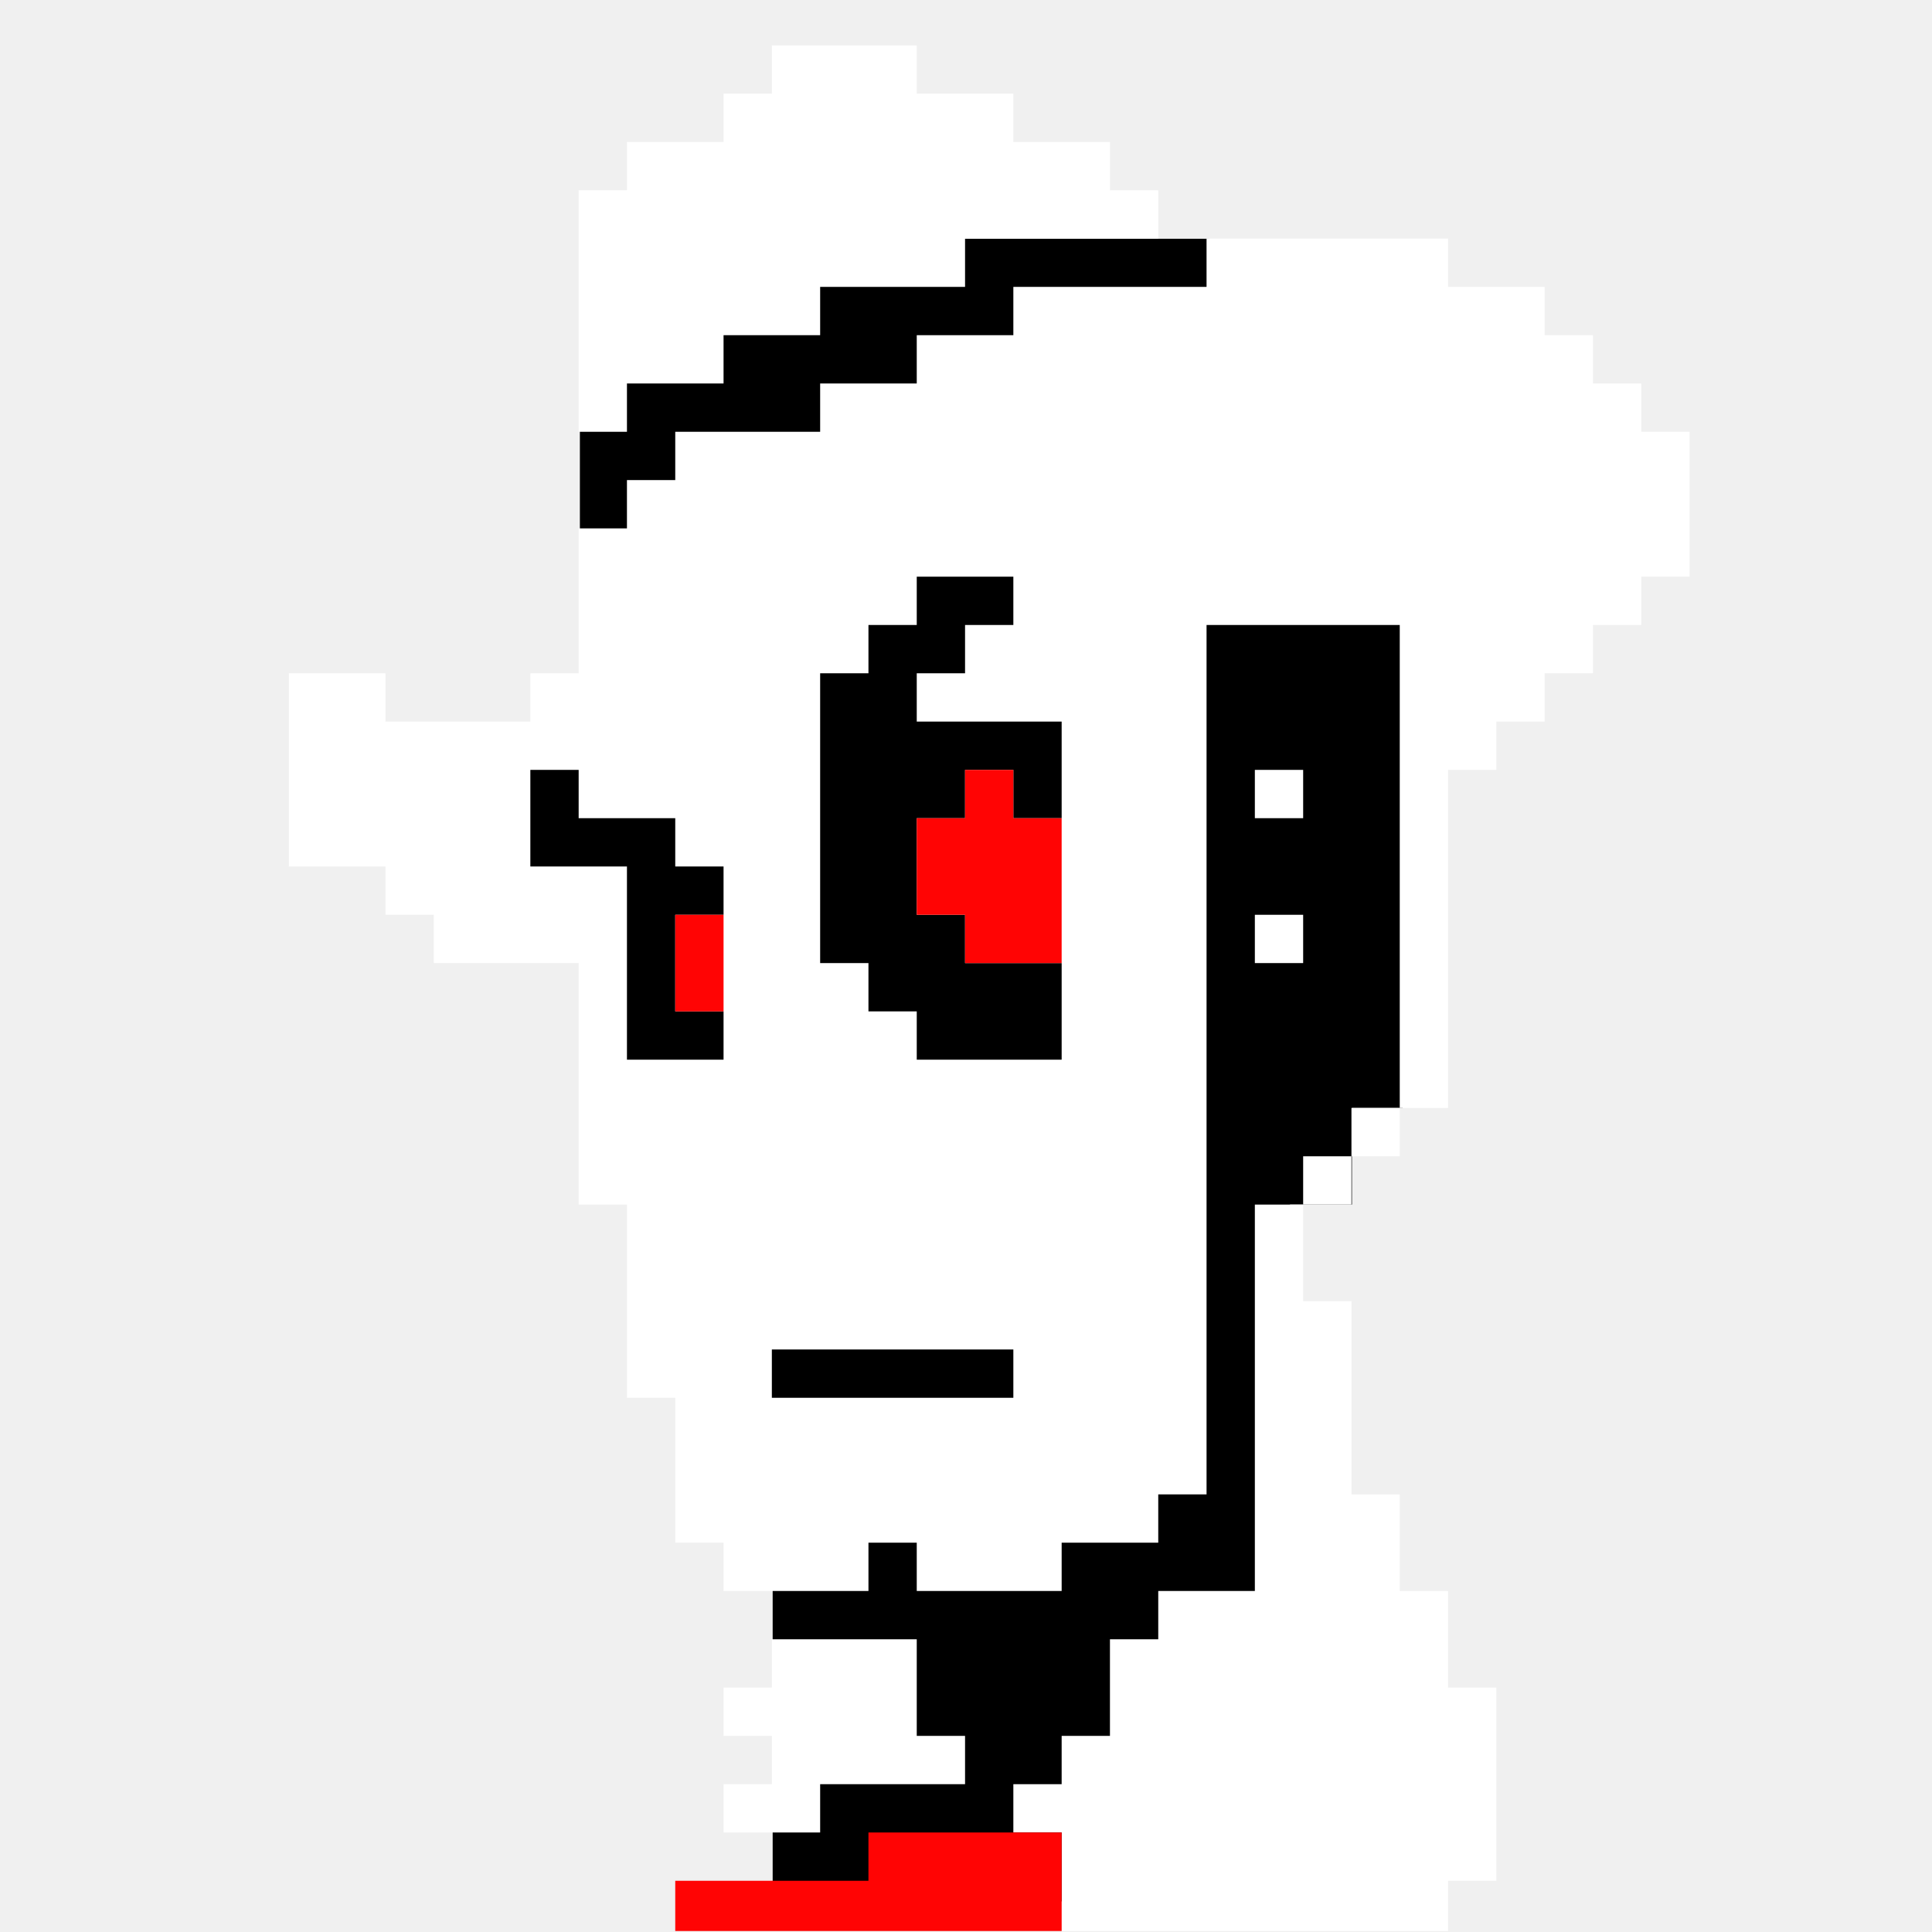
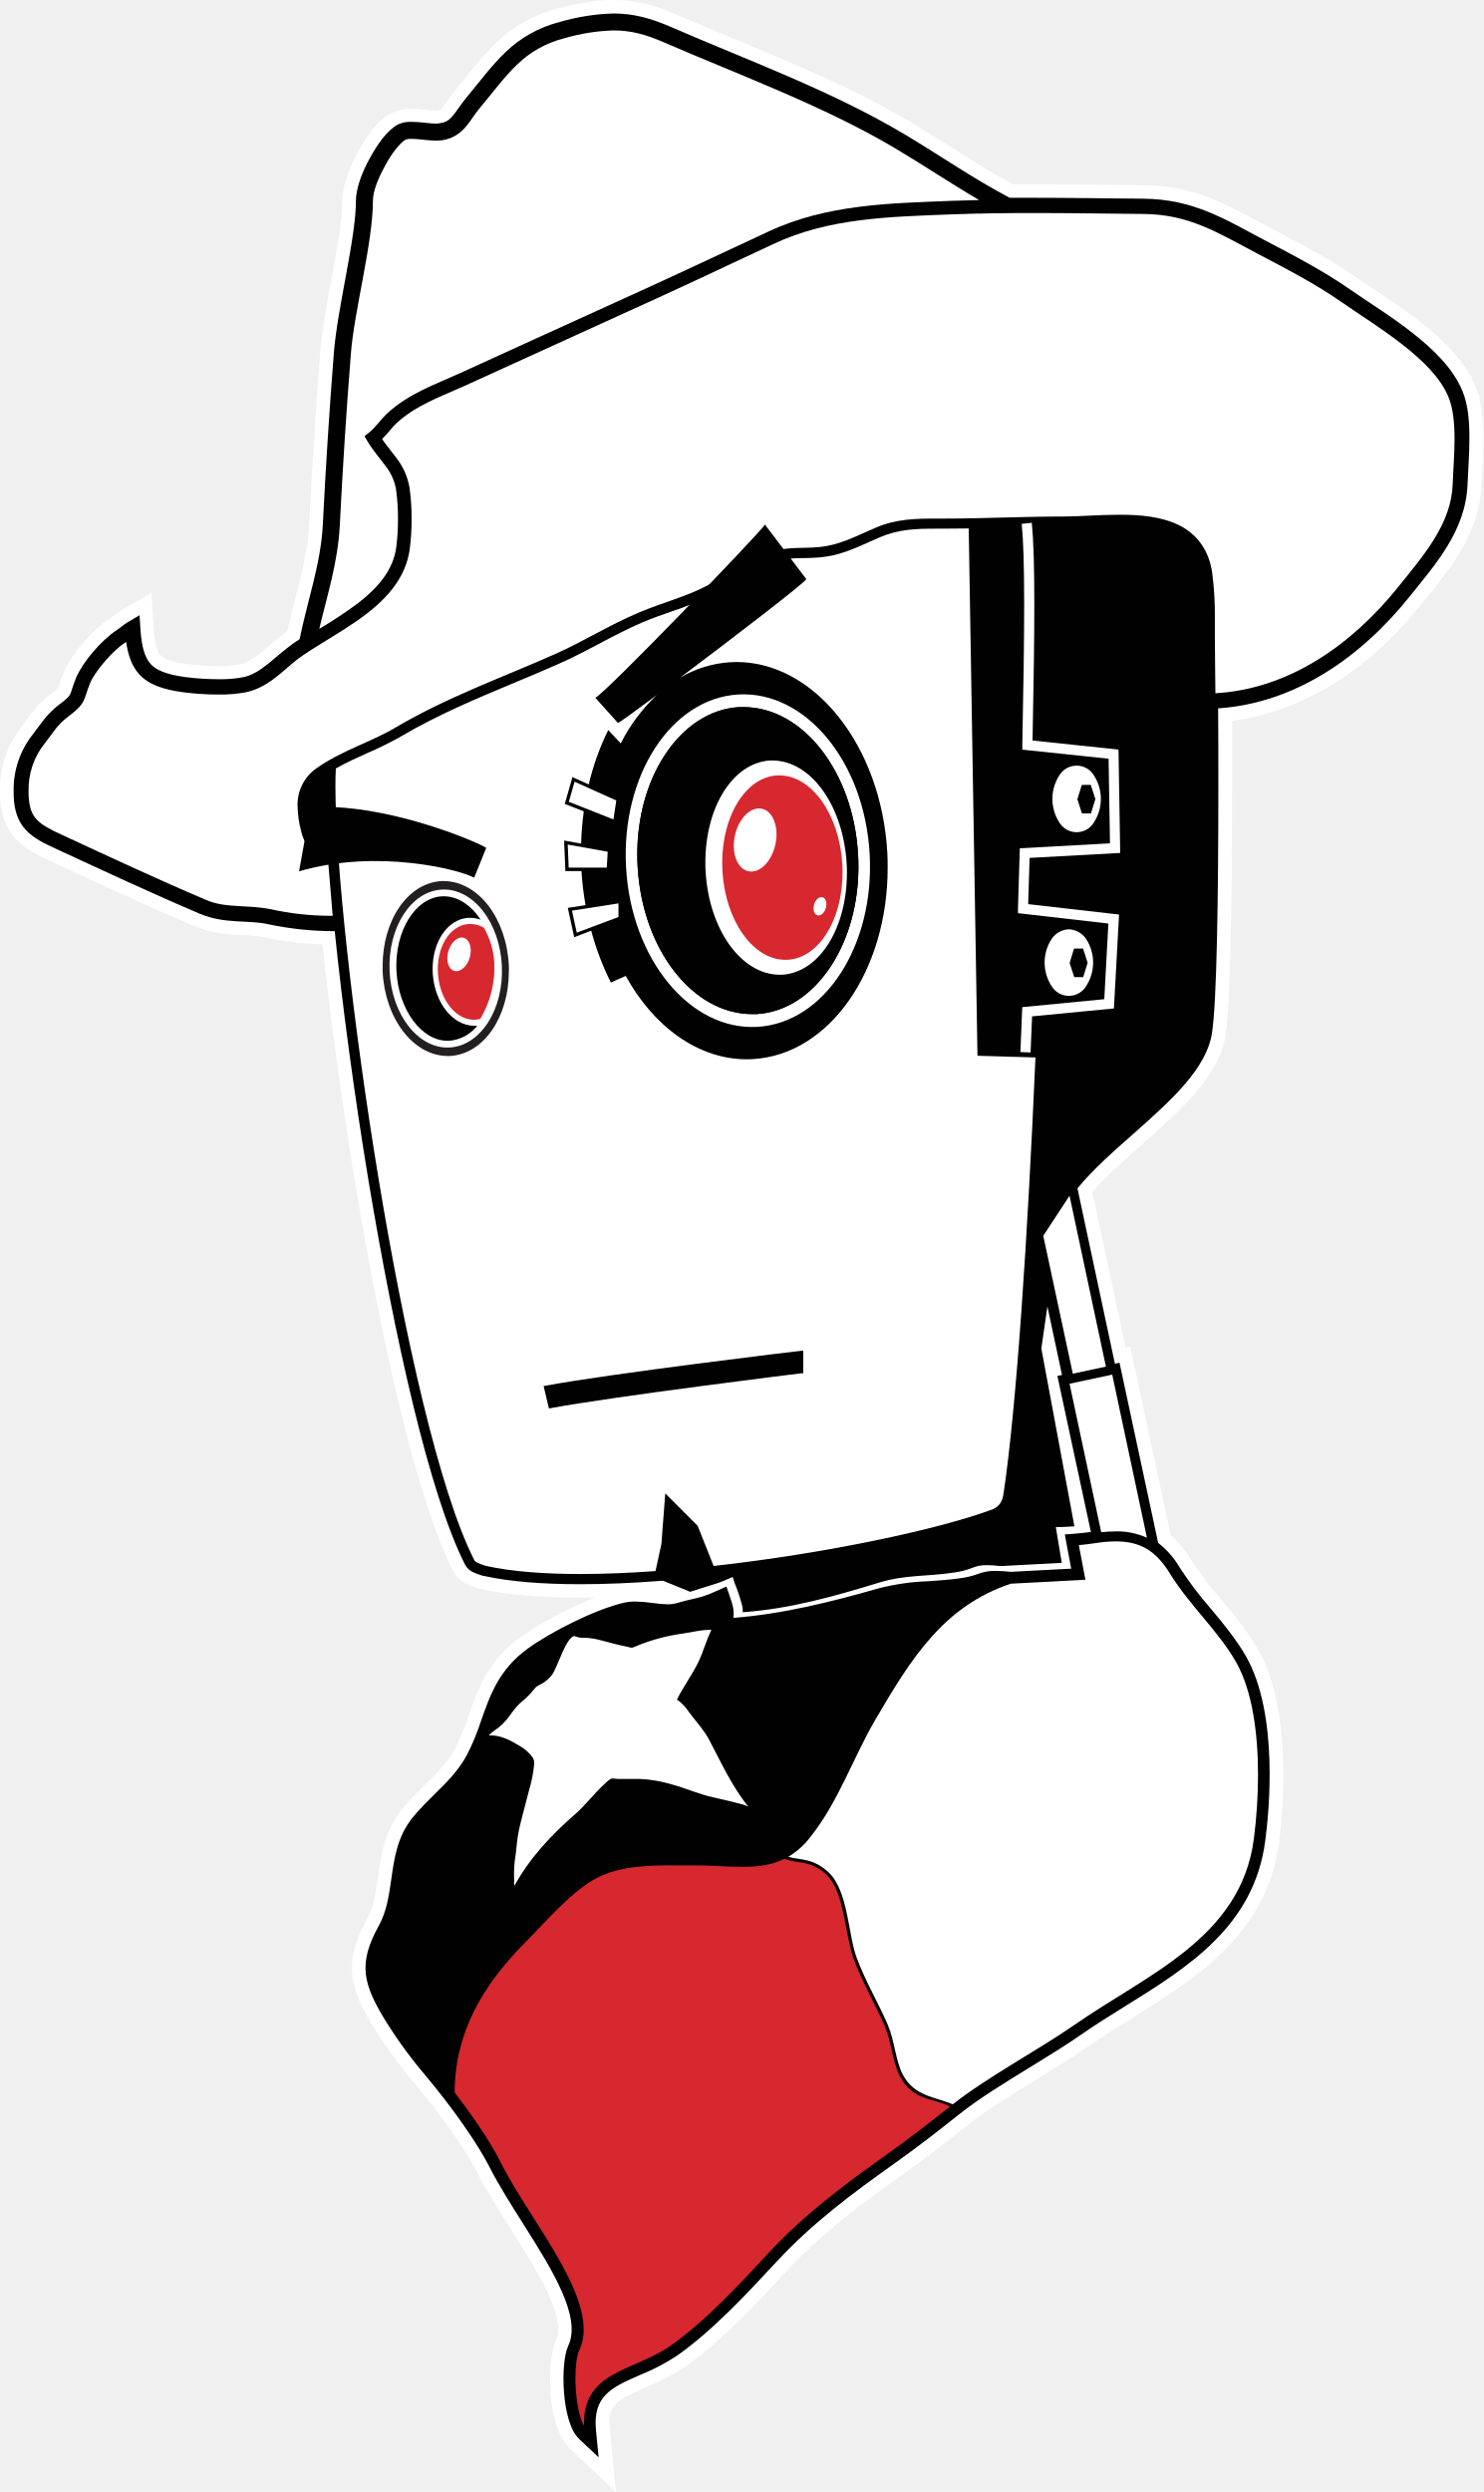
- <svg xmlns="http://www.w3.org/2000/svg" version="1.1" width="1000" height="1000" viewBox="0 0 1000 1000" xml:space="preserve">
-   <style>
-       .primary {
-         fill: #fff;
-         stroke: #fff;
-       }
- 
-       .secondary {
-         fill: #000;
-         stroke: none;
-       }
-   </style>
+ <svg xmlns="http://www.w3.org/2000/svg" viewBox="0 0 452 759.25">
  <defs>
- </defs>
-   <g transform="matrix(1 0 0 1 513.09 553.88)" id="ozCHHxeuCxwRkmqQPMHBD">
-     <path class="secondary" style=" stroke-width: 0; stroke-dasharray: none; stroke-linecap: butt; stroke-dashoffset: 0; stroke-linejoin: miter; stroke-miterlimit: 4;  fill-rule: nonzero; opacity: 1;" vector-effect="non-scaling-stroke" transform=" translate(-212.94, -430.3)" d="M 323.837 186.61 L 425.878 186.61 L 425.878 449.876 L 399.619 449.876 L 399.619 499.889 L 367.535 499.889 L 367.535 860.6 L 99.78 860.6 L 99.78 494.886 L 320.046 494.886 L 320.046 420.316 L 323.837 420.316 z M 0 0 L 325.956 0 L 325.956 171.026 L 0 171.026 z" stroke-linecap="round" />
-   </g>
-   <g transform="matrix(1 0 0 1 512.01 511.49)" id="7G84ZWVF3lLddajbwMEkx">
-     <path class="primary" style="stroke: none; stroke-width: 0; stroke-dasharray: none; stroke-linecap: butt; stroke-dashoffset: 0; stroke-linejoin: miter; stroke-miterlimit: 4; fill-rule: nonzero; opacity: 1;" vector-effect="non-scaling-stroke" transform=" translate(-362.5, -488)" d="M 325 0 L 325 25 L 375 25 L 375 50 L 425 50 L 425 75 L 450 75 L 450 100 L 350 100 L 350 125 L 275 125 L 275 150 L 225 150 L 225 175 L 175 175 L 175 200 L 150 200 L 150 75 L 175 75 L 175 50 L 225 50 L 225 25 L 250 25 L 250 0 z M 600 100 L 600 125 L 650 125 L 650 150 L 675 150 L 675 175 L 700 175 L 700 200 L 725 200 L 725 275 L 700 275 L 700 300 L 675 300 L 675 325 L 650 325 L 650 350 L 625 350 L 625 375 L 600 375 L 600 550 L 575 550 L 575 575 L 550 575 L 550 600 L 525 600 L 525 575 L 550 575 L 550 550 L 575 550 L 575 300 L 475 300 L 475 750 L 450 750 L 450 775 L 400 775 L 400 800 L 325 800 L 325 775 L 300 775 L 300 800 L 225 800 L 225 775 L 200 775 L 200 700 L 175 700 L 175 600 L 150 600 L 150 475 L 75 475 L 75 450 L 50 450 L 50 425 L 0 425 L 0 325 L 50 325 L 50 350 L 125 350 L 125 325 L 150 325 L 150 250 L 175 250 L 175 225 L 200 225 L 200 200 L 275 200 L 275 175 L 325 175 L 325 150 L 375 150 L 375 125 L 475 125 L 475 100 z M 525 450 L 525 475 L 500 475 L 500 450 z M 525 600 L 525 650 L 550 650 L 550 750 L 575 750 L 575 800 L 600 800 L 600 850 L 625 850 L 625 950 L 600 950 L 600 976 L 400 976 L 400 925 L 375 925 L 375 900 L 400 900 L 400 875 L 425 875 L 425 825 L 450 825 L 450 800 L 500 800 L 500 600 z M 325 825 L 325 875 L 350 875 L 350 900 L 275 900 L 275 925 L 225 925 L 225 900 L 250 900 L 250 875 L 225 875 L 225 850 L 250 850 L 250 825 z" stroke-linecap="round" />
-   </g>
-   <g transform="matrix(1 0 0 1 587.01 423.49)" id="poOtAEm_YIo6saCRKixbj">
-     <path class="primary" style="stroke: none; stroke-width: 0; stroke-dasharray: none; stroke-linecap: butt; stroke-dashoffset: 0; stroke-linejoin: miter; stroke-miterlimit: 4; fill:  fill-rule: nonzero; opacity: 1;" vector-effect="non-scaling-stroke" transform=" translate(-586.5, -424)" d="M 649 399 L 649 424 L 674 424 L 674 399 L 649 399 M 499 424 L 499 449 L 524 449 L 524 424 L 499 424 z" stroke-linecap="round" />
-   </g>
-   <g transform="matrix(1 0 0 1 412.01 510.99)" id="9Uexglv7b4wcFHPXN9ZQd">
-     <path class="secondary" style="stroke: none; stroke-width: 0; stroke-dasharray: none; stroke-linecap: butt; stroke-dashoffset: 0; stroke-linejoin: miter; stroke-miterlimit: 4; fill-rule: nonzero; opacity: 1;" vector-effect="non-scaling-stroke" transform=" translate(-137.5, -212.5)" d="M 250 0 L 250 25 L 225 25 L 225 50 L 200 50 L 200 75 L 275 75 L 275 125 L 250 125 L 250 100 L 225 100 L 225 125 L 200 125 L 200 175 L 225 175 L 225 200 L 275 200 L 275 250 L 200 250 L 200 225 L 175 225 L 175 200 L 150 200 L 150 50 L 175 50 L 175 25 L 200 25 L 200 0 z M 25 100 L 25 125 L 75 125 L 75 150 L 100 150 L 100 175 L 75 175 L 75 225 L 100 225 L 100 250 L 50 250 L 50 150 L 0 150 L 0 100 z M 250 400 L 250 425 L 125 425 L 125 400 z" stroke-linecap="round" />
-   </g>
-   <g transform="matrix(1 0 0 1 449.51 698.99)" id="641qpQSPDOzEOCZ9p1QJU">
-     <path style="stroke: none; stroke-width: 0; stroke-dasharray: none; stroke-linecap: butt; stroke-dashoffset: 0; stroke-linejoin: miter; stroke-miterlimit: 4; fill: rgb(255,4,4); fill-rule: nonzero; opacity: 1;" vector-effect="non-scaling-stroke" transform=" translate(-100, -300.5)" d="M 175 0 L 175 25 L 200 25 L 200 100 L 150 100 L 150 75 L 125 75 L 125 25 L 150 25 L 150 0 z M 25 75 L 25 125 L 0 125 L 0 75 z M 200 550 L 200 601 L 0 601 L 0 575 L 100 575 L 100 550 z" stroke-linecap="round" />
+     <style>.cls-1{fill:#fff;}.cls-2{fill:#010101;}.cls-3{fill:#d7282f;}.cls-4{fill:#231f20;}</style>
+   </defs>
+   <g id="Layer_2" data-name="Layer 2">
+     <path class="cls-1" d="M187.65,759.25l-8-7.57-6-5.68c-7.08-6.7-7.15-26.76-4.17-33,3.24-6.81-6.07-21.54-13.55-33.37-3.68-5.83-7.49-11.85-10.46-17.66-3.07-6-8.81-14.18-13.16-19.8-2.12-2.75-4.13-5.2-5.75-7.17a142.32,142.32,0,0,1-12.37-16.81c-7.61-12.3-9.76-20-2.38-33.42,2.07-3.75,2.67-8,3.36-12.83,1-6.75,2-14.38,7.67-21.13,2.33-2.78,4.64-5,6.86-7.24,3.57-3.5,6.64-6.52,9-10.85a67.14,67.14,0,0,0,4.09-10c2.75-7.84,5.85-16.7,15.58-23.75a112.11,112.11,0,0,1,23-12.21c-1.55,0-3.07,0-4.56,0-12.24,0-22.46-.89-30.39-2.65l-.24-.05-.31-.1h0l-.09,0c-.25-.09-.5-.18-.77-.26-1.93-.63-5.16-1.69-7-5.2-13.24-26.22-24.35-85.31-29.8-118.2-4-24.47-7.55-50.08-9.94-72.57a101,101,0,0,1-17.51-2.14,39.11,39.11,0,0,0-6.69-.68c-4.35-.21-9.29-.45-14.69-2.68-13.38-5.69-26.78-11.9-39.73-17.9l-4.34-2c-3.67-1.71-7.45-3.48-10.42-6.61S.2,248.09,0,242.57c0-.49,0-1,0-1.52a31.11,31.11,0,0,1,6.7-19.84c.6-.76,1.13-1.48,1.65-2.18a32.87,32.87,0,0,1,7.3-7.75,15.26,15.26,0,0,0,2.07-1.73c.07-.19.14-.45.25-.76.27-.87.69-2.19,1.4-3.91,2.49-5.69,8.45-12.68,13.92-16.32l0,0,.05,0c.18-.12.53-.38.86-.64a25.55,25.55,0,0,1,2.51-1.77l3.63-2.15,5.77-3.41.44,6.69.27,4.18c.27,4.26,1,7,2,8.13s3.86,2.15,8.18,2.73a75.69,75.69,0,0,0,9.5.61,35.13,35.13,0,0,0,6.66-.51c2.74-.55,5.23-2.66,8.38-5.32,1.63-1.38,3.47-2.94,5.54-4.42l.48-.33c.76-3.49,1.63-6.9,2.48-10.21,2-7.68,3.81-14.93,4.17-22.42.89-17.67,2-35.36,3.38-52.58.52-6.43,2-14.23,3.37-21.78,1.65-8.92,3.36-18.14,3.34-24.18.06-4,1.62-8.92,4.63-14.67,2.36-4.32,5.63-9.52,10.32-12.1l.07,0,.09,0a12.76,12.76,0,0,1,5.83-1.22c1.8,0,3.59.2,5,.35.9.1,1.84.19,2.31.19h.16c1.29-.13,1.32-.16,2-.83.31-.34.83-1.07,1.44-1.93.77-1.1,1.74-2.46,3-4s2.2-2.68,3.26-4a103.64,103.64,0,0,1,8.64-9.82A41,41,0,0,1,169.47,2.73C176.61.85,182,0,187,0c6.17,0,12,1.34,18.84,4.34,5.86,2.54,12,5.09,18,7.57,18.09,7.5,36.79,15.27,53.66,25.3,4.17,2.48,8.23,5,12.14,7.51,6.47,4.08,12.59,8,19.08,11.42,2.05,0,4.09,0,6.15,0,7.4,0,14.9.09,22.15.17l11.52.12c14.56.11,24.39,5.39,34.81,11,1.16.62,2.34,1.26,3.54,1.89l2.93,1.55c8,4.22,16.31,8.58,24.3,14.18,1.67,1.17,3.56,2.44,5.56,3.77,4.14,2.77,8.84,5.9,13.29,9.38,5,3.92,10.9,9.11,14.72,15.77l.28-.11,1.56,3.82s0,.07,0,.11l1.54,3.68-.32.12a50.41,50.41,0,0,1,1.25,12.1c0,3.32-.19,6.67-.35,9.62-.09,1.59-.17,3.12-.23,4.54-.58,14.32-9.06,24.81-16.54,34.06l-2.05,2.55c-16.2,20.15-36.45,32.5-57.38,35.12,0,6.3,0,12.73,0,19.13,0,43-.71,69-2.08,77.12-2.16,12.15-13.36,22.14-24.19,31.81l-.35.3c-5.77,5.09-11.72,10.33-16,15.26L343,410.57l1.4-.29.86,4,11.48,53.46a32,32,0,0,1,6.38,7.69,109.79,109.79,0,0,0,9.07,12c3.94,4.71,8,9.55,11.12,15.05,10.74,18.77,7.63,49.88,6.41,59-3.7,27.86-25.49,41.4-44.7,53.34-4.44,2.75-9,5.6-13.15,8.49-4.64,3.24-9.92,6.47-15.52,9.91l-.14.08c-7.64,4.7-15.52,9.53-21.3,14.13-6.14,4.89-12.79,10.1-19.84,15.09-12.43,8.79-24.48,17.67-35.4,29.43l-.2.22c-9.07,9.78-19.37,20.87-30.58,28.82a65.68,65.68,0,0,1-12.07,6.36c-9.15,4-11.76,5.47-11,12.73l.8,8.23,1.08,11Z" />
+     <path class="cls-2" d="M445.67,119.19l-.47.2h0l.47-.2c-2.89-7-8.85-12.71-15.28-17.78s-13.49-9.38-18.68-13c-8.71-6.1-17.65-10.63-26.78-15.46-11.66-6.16-21.36-12.29-36.46-12.41-11.16-.09-22.4-.28-33.64-.28q-3.58,0-7.16,0c-11.08-5.82-21.2-12.9-32.31-19.51C253.11,27.53,227.47,18.23,204.2,8.11c-6-2.59-11.24-4-17.19-4a64.54,64.54,0,0,0-16.5,2.6A36.6,36.6,0,0,0,153.93,16c-4.24,4.06-7.61,8.73-11.58,13.46-2.21,2.66-3.48,4.88-4.65,6.14s-2,1.79-4.61,2.06h-.4c-1.53,0-4.6-.53-7.34-.54a8.68,8.68,0,0,0-4.06.79c-3.47,1.91-6.23,6-8.66,10.4s-4.11,9.08-4.17,12.75c0,11.64-5.59,32.43-6.71,46.29q-2.06,26.22-3.38,52.47c-.58,11.81-4.62,22.93-7.07,34.91-.61.4-1.2.79-1.78,1.19-6,4.28-10,9.32-15.42,10.41a37.39,37.39,0,0,1-7.55.61,80.21,80.21,0,0,1-10-.64c-5.81-.78-8.93-2.09-10.65-4s-2.75-5.08-3.11-10.67l-.27-4.18-3.61,2.13c-1.38.84-2.45,1.83-3.3,2.36-4.77,3.19-10.25,9.57-12.39,14.47-1.13,2.75-1.43,4.3-1.79,5s-.8,1.31-3.26,3.16c-4.08,3.08-5.52,5.8-8.19,9.19a27,27,0,0,0-5.82,17.29c0,.46,0,.92,0,1.39.14,4.49,1.35,7.94,3.74,10.46s5.44,4,9.16,5.71c14.6,6.75,29.17,13.56,43.92,19.83,7.66,3.17,14.56,1.77,20.65,3.13A98.72,98.72,0,0,0,102,283.71c2.31,22.55,5.89,49.31,10.28,75.94,8,48,18.51,95.41,29.4,117,1.22,2.37,3.62,2.79,5.49,3.47l.07,0,.08,0c8.09,1.79,18.22,2.55,29.49,2.55,7.67,0,15.87-.35,24.31-1l.9-.07,8.3,3.38.58-.2c7.53-2.35,8.45-2.57,10.49-3.53l1.89-.77.59,1.88a46.45,46.45,0,0,1,2.07,6.09,7.13,7.13,0,0,1,.38,2.75c14.36-1,27.86-4.83,41.49-9,8.11-2.49,14.82-1.83,22.93-3.09a23.55,23.55,0,0,0,5.44-1.39,11,11,0,0,1,4.54-.86c1.11,0,2.46.1,4.29.29l18.54-1-1.82-10.91,1.93,0s1.42-.06,3.12-.16l.62-.05-10.08-54.18,1.85-12.81,4.45,20.88-1.41.3,10.21,47.52c-2.11.3-4.5.49-4.52.5l-3.42.27.62,3.37,1.32,7.05L308,478.9a46.3,46.3,0,0,0-4.66-.29,14,14,0,0,0-5.38.95,25.57,25.57,0,0,1-5.57,1.32c-3.29.46-6.36.66-9.33.87a70.51,70.51,0,0,0-15.6,2.25c-13.25,3.8-28.67,7.76-44,8.92.26-1.81.07-3.3-1-6.33l-1.1-3.22-3.1,1.39A31.94,31.94,0,0,1,211,487.2c-1.32.3-2.82.65-4.94,1.27a9.37,9.37,0,0,1-2.6.32,36.12,36.12,0,0,1-4.54-.4,43.55,43.55,0,0,0-5.27-.44,16.08,16.08,0,0,0-3.67.39c-8.83,2.09-22.24,8.91-29.23,14-8.68,6.3-11.43,14.16-14.09,21.75a71.3,71.3,0,0,1-4.37,10.59c-2.63,4.86-6.07,8.24-9.71,11.82-2.16,2.13-4.4,4.33-6.59,6.95-4.88,5.84-5.83,12.56-6.75,19.05-.72,5.06-1.39,9.84-3.83,14.25-6.34,11.49-4.91,17.65,2.27,29.26a140.08,140.08,0,0,0,12,16.37c1.85,2.24,3.76,4.57,5.83,7.26,4.46,5.77,10.37,14.16,13.57,20.44,2.88,5.64,6.63,11.58,10.27,17.33,8.85,14,18,28.49,13.79,37.35-2.4,5-2.1,23.18,3.28,28.27l6,5.67-.81-8.22c-1-10.57,4.74-13.09,13.49-16.92a61.93,61.93,0,0,0,11.34-5.94c10.86-7.7,21-18.63,29.94-28.26l.21-.22c11.18-12.06,23.42-21.07,36-30,6.95-4.92,13.56-10.09,19.65-14.94s14-9.67,21.72-14.42c5.59-3.43,10.88-6.67,15.45-9.86,4.23-2.95,8.85-5.82,13.32-8.6,19.35-12,39.36-24.46,42.81-50.39,1.17-8.76,4.19-38.72-5.9-56.37-3-5.2-6.89-9.9-10.68-14.44a108.66,108.66,0,0,1-9.45-12.49,26.42,26.42,0,0,0-6.59-7.55l-11.78-54.89-1.4.3-11.41-53.41c4.62-5.72,11.34-11.62,18.06-17.53,10.47-9.35,21-18.76,22.87-29.43,1.56-9.26,2-42.37,2-76.43,0-7.68,0-15.39-.07-22.87,23.61-1.59,43.65-15.73,58.3-34,7.81-9.77,17.12-20,17.7-34.18.15-4.12.57-9.06.57-14S447.46,123.57,445.67,119.19Z" />
+     <path class="cls-1" d="M325.71,283.13a6.65,6.65,0,0,0-5.41,3.19,13.17,13.17,0,0,0,0,13.89,6.17,6.17,0,0,0,10.82,0,13.17,13.17,0,0,0,0-13.89A6.65,6.65,0,0,0,325.71,283.13Zm7.77-46.67a6.18,6.18,0,0,0-10.82,0,13.23,13.23,0,0,0,0,13.89,6.17,6.17,0,0,0,10.82,0,13.17,13.17,0,0,0,0-13.89Z" />
+     <path class="cls-1" d="M310.94,320.55q.27-6.17.51-12.35h0l.05-1.35,25-2.42,1.25-23.05-27.55-3.16,0-1.42q.28-8.57.52-16.93h0l.05-1.42,27.47-1.5-.43-25.79-26.29-2.76,0-1.43c.37-18.25.57-32.14.57-42.74h0c0-11.81-.25-19.55-.75-24.63h0l3.07-.31c.53,5.29.77,13.08.77,24.94h0c0,10.36-.19,23.82-.54,41.39h0l26.19,2.75.52,31.5-27.61,1.51q-.19,7-.43,14.09h0L341,278.64l-1.56,28.61-24.94,2.41c-.15,3.68-.31,7.36-.46,11h0l-3.09-.13Z" />
+     <path class="cls-1" d="M295.19,161c-2.59,0-5.18.07-7.77.07h-2c-6.54,0-11.6.19-17.26,2.6-1.18.51-2.31,1-3.4,1.5-4.72,2.12-9.19,4.11-14.76,4.63-1.63.16-3.27.2-4.87.23a32.7,32.7,0,0,0-9.45,1.14c-4.38,1.4-8.35,3.87-12.2,6.26-2,1.26-4.15,2.56-6.28,3.69a91.9,91.9,0,0,1-12.87,5.28c-2.72.95-5.54,1.95-8.3,3.1-4.68,2-9.22,4.38-13.61,6.71-3.92,2.07-8,4.22-12.08,6-4.54,2-9.18,4-13.67,5.83-11.48,4.8-23.35,9.76-34.46,16.31a100,100,0,0,1-10.27,5.08c-3.21,1.45-6.5,2.94-9.6,4.7-.09,1.64-.13,3.5-.13,5.58,0,23.05,5.23,71.52,13.14,119.38s18.56,95.31,29.13,116.15c.19.63,1.53,1.22,3.59,1.85,7.73,1.72,17.66,2.47,28.76,2.47,7.23,0,15-.32,22.92-.89l1.8-8.29L202.72,455l9.87,9.88,4.87,12.23c33.68-3.74,68.2-11,85-17.25,2.18-1,2.89-2.35,3.29-4.44,4-26.49,7.43-78.94,9.78-133.24l-17.67-.52Z" />
+     <path class="cls-1" d="M441.39,121c-4.58-11.42-21.61-21.36-32.34-28.79-8.36-5.86-17.11-10.3-26.29-15.15-11.94-6.32-20.57-11.76-34.33-11.87-11.25-.1-22.53-.29-33.78-.29-3.06,0-6.13,0-9.18.06h0c-2.33,0-4.68.06-7,.12l-1,0c-2.45.06-4.91.13-7.36.23-18.84.73-37.52,1.06-54.37,9-16,7.53-31.93,15-48,22.23-15.26,6.9-30.6,14-45.89,20.9-7.92,3.58-15,6-20.91,11.38-1.28,1.13-2.69,3.14-4.51,4.95,1.36,2,2.89,3.76,4.35,5.75a20,20,0,0,1,4,9,64.67,64.67,0,0,1,.64,9.62,67.55,67.55,0,0,1-.59,9.36c-1.23,8.46-6.77,14.61-13.17,19.55-.73.57-1.49,1.12-2.25,1.66l-.67.48L107,190.33l-.63.42c-.73.48-1.46,1-2.2,1.43l0,0c-4.23,2.7-8.45,5.14-12,7.58-5.24,3.55-9.53,9.4-17.08,11.13a42.93,42.93,0,0,1-8.54.72,84.28,84.28,0,0,1-10.66-.69c-6.15-.84-10.51-2.28-13.45-5.47-2.28-2.51-3.39-5.75-4-9.86-.12.08-.25.18-.39.26-3.67,2.31-9.24,8.86-10.63,12.36-1,2.41-1.15,3.6-1.9,5.2s-2.08,2.92-4.65,4.84c-3.38,2.55-4.36,4.54-7.33,8.35a22.34,22.34,0,0,0-4.83,14.43c0,.4,0,.8,0,1.21.18,3.89,1,5.85,2.5,7.47s4,3,7.73,4.67c14.61,6.77,29.13,13.55,43.78,19.78,6,2.63,12.44,1.39,19.79,2.86a84,84,0,0,0,17.87,2h1l-1.34-16c-1.44-.51-2-1.2-3.6-2.38a12.85,12.85,0,0,1-4.7-7.51,31.29,31.29,0,0,1-1.06-7.45,13.49,13.49,0,0,1,5.86-11.68c7.6-5.35,16.72-8,24-12.35,15.66-9.23,32.24-15.12,48.45-22.3,8.55-3.77,16.7-8.93,25.74-12.75,7.25-3.05,14.45-4.82,20.93-8.27,6-3.18,11.81-7.87,19-10.17,5.42-1.68,10.27-1,14.95-1.49,6.26-.58,10.93-3.2,17.24-5.9S279.12,158,285.4,158h2c12.22,0,24.3-.63,36.62-.63,4.92,0,11-.54,17.16-.54,6.29,0,12.63.55,17.91,3.09s9.36,7.37,10.33,14.9a98.29,98.29,0,0,1,.78,13.78c0,1.9,0,3.81,0,5.82,0,5.38.13,10.6.16,16.79,22.16-1.24,41.36-14.54,55.63-32.28,8-9.92,16.28-19.43,16.68-31.45.15-4.29.57-9.15.56-13.84S442.8,124.36,441.39,121Z" />
+     <path class="cls-1" d="M120.73,166.87a65.88,65.88,0,0,0,.54-8.77,61.69,61.69,0,0,0-.59-9,15.91,15.91,0,0,0-3.24-7.18c-1.6-2.21-3.66-4.47-5.46-7.47l-.92-1.55,1.41-1.12c1.82-1.41,3.55-4,5.69-6,6.67-6,14.34-8.59,22-12.08,15.28-6.93,30.61-14,45.89-20.9,16.08-7.27,32-14.68,48-22.2,17.91-8.42,37.21-8.65,56-9.41,2.76-.11,5.54-.18,8.31-.25-8.72-5.08-16.92-10.62-25.55-15.74C251.07,32.29,225.61,23,202.15,12.83c-5.62-2.43-10-3.55-15.14-3.56a59.48,59.48,0,0,0-15.19,2.43,31.39,31.39,0,0,0-14.33,8.06c-3.79,3.62-7.1,8.14-11.2,13.05-1.9,2.25-3,4.34-4.78,6.3a11.32,11.32,0,0,1-8,3.73l-.79,0c-2.34,0-5.26-.55-7.34-.54a4.64,4.64,0,0,0-1.68.2c-1.49.67-4.44,4.25-6.48,8.22-2,3.7-3.53,7.37-3.58,10.39,0,12.9-5.72,33.58-6.72,46.67q-2.07,26.14-3.38,52.33c-.58,11.26-3.88,21.41-6.25,31.49a136.94,136.94,0,0,0,11.86-7.87C115.17,179.07,119.74,173.77,120.73,166.87Z" />
+     <path class="cls-2" d="M244.26,411.54c-.49,0-58.54,7-78.07,10.66l-.53.1,1.61,6.82.48-.08c19.41-3.61,75.77-10.57,76.56-10.65l.46,0v-6.81Z" />
+     <polygon class="cls-2" points="330.08 297.7 327.35 297.71 325.94 293.37 327.29 289.01 330.03 288.99 331.43 293.33 330.08 297.7" />
+     <polygon class="cls-2" points="332.44 247.83 329.7 247.85 328.3 243.51 329.65 239.15 332.39 239.13 333.79 243.47 332.44 247.83" />
+     <path class="cls-1" d="M338.92,418.81l-13,2.78,9.65,45.25a41.46,41.46,0,0,1,4.41-.27,22,22,0,0,1,9.52,1.95ZM337,416.37l-11.09-52.06-8,12.21,9,42Z" />
+     <path class="cls-1" d="M252.58,570.55c5.86,5.61,5.86,18.82,8.41,25.74h0c2.56,7.11,6.6,13.74,9.59,20.75h0c2,4.7,2.38,11,4.5,15h0c3.45,6.65,9.83,6.79,15.25,9.09h0c10.48-8.27,26.27-16.67,37.11-24.22h0c22-15.33,50.63-26.41,54.62-56.52h0a152.91,152.91,0,0,0,1.29-19.63h0c0-12.43-1.68-25.61-6.75-34.47h0c-5.38-9.42-14.21-17.27-20.07-26.84h0c-4.42-7.16-9.18-9.8-16.51-9.83h0a41.71,41.71,0,0,0-6.53.58h0c-1.75.27-3.77.47-4.74.56h0l2,10.54L308,482.51c-20.43,6.87-30.24,22.6-41.18,41.3h0c-7,11.94-11.28,25.17-20.08,36.14h0a23.43,23.43,0,0,1-6.54,5.78h0c3.74,1.06,7.57.28,12.39,4.82Z" />
+     <path class="cls-2" d="M193.64,491.56a12.47,12.47,0,0,0-2.83.29h0c-8.11,1.91-21.18,8.47-27.94,13.39h0c-11.58,8.37-11.33,19.84-17.41,31.13h0c-4.54,8.38-11,12.5-16.7,19.37h0c-7.72,9.13-4.12,21.6-10.19,32.73h0c-2.45,4.42-3.61,7.77-3.61,11h0c0,4.18,1.92,8.36,5.78,14.6h0c5.75,9.29,10.53,14.21,16.77,22.17h0c.44-17.68,8.85-32.07,21.63-45h0c6-6,13.63-15,21.05-19.36h0c7.36-4.28,16.22-4.58,24.61-4.59h6.84c5.23,0,10,.44,14.42.44h0c7.67,0,14.07-1.29,19.87-8.5h0c8.65-10.77,12.94-23.95,20-36h0c10.54-18,20.21-33.63,39.59-41h0c-.87-.06-1.59-.08-2.2-.08h0c-4,0-3.58,1.23-10.45,2.22h0c-9.07,1.29-16.17.65-24.44,3h0c-15.53,4.46-32.28,8.58-48.87,9.29h0l-.67,0,.14-.65a24.29,24.29,0,0,0,.89-4.59h0a10.64,10.64,0,0,0-.69-3.27h0c-5.25,2.31-6.54,2-12.15,3.65h0a13.27,13.27,0,0,1-3.62.46h0c-3.27,0-6.69-.83-9.78-.83h0Z" />
+     <path class="cls-1" d="M177.84,499c3.09-.06,6,1,9,1.74,1.64.41,3.32.81,5,1.15a1.56,1.56,0,0,0,1.41-.1,57.59,57.59,0,0,1,14.6-4.06c2.89-.37,6-1.29,8.95-1.13-1.59,3.09-2.44,6.53-3.94,9.68-1.92,4-4.68,7.65-6.63,11.62.37,0,.48.25.8.47A14.74,14.74,0,0,1,210,521.7c2,2.73,4.38,5.19,6,8.19,3.73,7.06,7,14.34,12.05,20.58a8.89,8.89,0,0,0-2.49-.88c-2.74-.76-5.5-1.36-8.28-2-4.34-.93-8.36-2.81-12.63-3.94A39.76,39.76,0,0,0,195.1,542h-6.84c-.61,0-1.68-.29-2.23,0a12.14,12.14,0,0,0-2,1.71c-3.07,2.82-5.57,6.22-8.74,9-7.25,6.29-13.89,13.4-18.53,21.83a4.61,4.61,0,0,1-.08-1.59,41.08,41.08,0,0,1,.14-5.66c.28-1.9.51-3.68.68-5.59a42.59,42.59,0,0,1,1-5.71c.86-3.64,1.91-7.25,2.8-10.89a36.73,36.73,0,0,0,1.43-7.26,3.46,3.46,0,0,0-.35-2.31,12.48,12.48,0,0,0-4-3.58c-2.81-1.71-6-3.44-9.44-3.2a8.67,8.67,0,0,1,1.71-1.48,17.42,17.42,0,0,0,4.7-4.6c3.6-5.13,3.71-3.44,7.69-8.33.64-.79,1.7-1.08,2.62-1.69a11.33,11.33,0,0,0,2.51-2.33c1.64-2,4.25-11.52,6.88-11.87A6.5,6.5,0,0,0,177.84,499Z" />
+     <path class="cls-3" d="M152.34,658.43c8.62,17,25.46,36.57,25.51,51.26h0a15,15,0,0,1-1.41,6.59h0c-.67,1.38-1.1,4.67-1.09,8.34h0c0,5.24.87,11.41,2.61,14.48h0c0-.33,0-.65,0-1h0c0-7.89,4-11.94,9.24-14.81h0c5.26-2.9,11.79-4.81,17.24-8.67h0c10.61-7.52,20.68-18.4,29.58-28h0c11.09-12,23.27-21,36.59-30.49h0c6.45-4.56,12.69-9.41,18.89-14.34h0c-5.28-2.67-11.34-1.7-15.31-9.28h0c-2.25-4.35-2.62-10.67-4.53-15.11h0c-3-6.92-7-13.57-9.62-20.81h0c-2.57-7.22-2.76-20.33-8.14-25.34h0c-4.9-4.63-8.44-3.27-12.93-4.89h0c-4,2-8.29,2.43-12.89,2.43h0c-4.47,0-9.25-.45-14.43-.45h-2.38l-4.45,0h0c-8.37,0-17,.34-24.08,4.45h0c-7.19,4.18-14.82,13.1-20.85,19.19h0c-13,13.1-21.29,27.58-21.35,45.52h0c4.26,5.52,10.41,14.18,13.82,20.88Z" />
+     <path class="cls-4" d="M155.06,294.2c-.67-14.19-9.18-25.68-19.8-25.76h-.66c-10.47.57-18,12.09-18,25.79,0,.58,0,1.16,0,1.75.67,14.18,9.18,25.67,19.8,25.76l.66,0c10.47-.56,18-12.08,18-25.78C155.1,295.37,155.09,294.79,155.06,294.2Z" />
+     <path class="cls-2" d="M148.17,258.32c-2.49-1.69-30.82-13.9-53.51-12.34l-3.53,19.49c23.76-6.94,48.91-.55,53.36,1.95Z" />
+     <path class="cls-1" d="M152.93,294.3c-.61-13.29-8.77-23.71-18.21-23.27s-16.6,11.57-16,24.86,8.77,23.71,18.21,23.26S153.55,307.59,152.93,294.3Z" />
+     <path class="cls-3" d="M150.62,293.11a30.44,30.44,0,0,1-4.26,17.31,8.59,8.59,0,0,1-1.36.25c-5.72.46-10.88-5.68-11.53-13.73s3.45-14.94,9.17-15.4a8.38,8.38,0,0,1,4.84,1.15A24.24,24.24,0,0,1,150.62,293.11Z" />
+     <path class="cls-2" d="M136.86,317.1h-.48c-8,0-15-9.56-15.58-21.32-.56-12.13,5.72-22.31,14-22.7h.48c4.31,0,8.31,2.77,11.19,7.13a9.92,9.92,0,0,0-3.19-.57l-.73,0c-6.43.6-10.72,7.52-10.72,15.55,0,.61,0,1.23.07,1.86.71,8.52,6,15.4,12.6,15.48q.36,0,.72,0l.21,0A12.13,12.13,0,0,1,136.86,317.1Z" />
+     <path class="cls-1" d="M143.14,291.73c-.81,2.77-2.92,4.6-4.72,4.08s-2.6-3.2-1.79-6,2.91-4.6,4.71-4.07S143.94,289,143.14,291.73Z" />
+     <path class="cls-2" d="M270.38,259.7c-1.86-32.49-22.17-58-45.94-58q-.94,0-1.89.06a34,34,0,0,0-15.36,4.74c16.53-12.42,38-28.89,38.51-30.06l-12.61-16.61C231.93,162,183.75,212,181.4,212.58l6.91,7.7c.53-.19,5.25-3.62,11.78-8.48a52.89,52.89,0,0,0-10.93,14.7l-3.82-4.08-.15.31A77.3,77.3,0,0,0,179.41,239l-5-2.24-.13.44,0,.13-2.18,7.6,3.23,1.27,2.56,1a92.43,92.43,0,0,0-.81,9.82l-5.16-.93v.15l0,.49.27,6.3.09,2.36h4.9a94.05,94.05,0,0,0,1.25,10.38l-5.4.84,1.94,8.94,5.18-2a84.06,84.06,0,0,0,5.88,15.59l.11.2,4.53-2c8.5,15.42,22,25.39,36.87,25.4.62,0,1.25,0,1.88-.06,23.4-1.34,41.07-27,41.07-58.24C270.51,262.88,270.47,261.29,270.38,259.7Z" />
+     <polygon class="cls-1" points="174.29 277.45 175.75 284.15 188.46 279.39 188.46 275.24 174.29 277.45 174.29 277.45" />
+     <polygon class="cls-1" points="173.29 264.35 184.9 264.35 185.18 259.5 173 257.32 173.29 264.35 173.29 264.35" />
+     <polygon class="cls-1" points="173.34 244.29 186.93 249.66 187.8 243.89 175.09 238.17 173.34 244.29 173.34 244.29" />
+     <path class="cls-1" d="M265,260.11c-1.59-28-19.5-49.68-40-48.52s-35.81,24.79-34.22,52.75,19.51,49.69,40,48.52S266.59,288.07,265,260.11Zm-11.7,34.12c-5.87,9-13.94,14.23-22.74,14.74-.46,0-.93,0-1.39,0-18,0-33.42-19.61-34.86-44.87-.07-1.26-.11-2.52-.11-3.76,0-11.26,2.9-21.85,8.29-30.16,5.87-9,13.94-14.23,22.74-14.74.47,0,.93,0,1.39,0,18,0,33.43,19.61,34.86,44.87.07,1.26.11,2.52.11,3.76C261.58,275.33,258.68,285.92,253.29,294.23Z" />
+     <path class="cls-2" d="M253.29,294.23c-5.87,9-13.94,14.23-22.74,14.74-.46,0-.93,0-1.39,0-18,0-33.42-19.61-34.86-44.87-.07-1.26-.11-2.52-.11-3.76,0-11.26,2.9-21.85,8.29-30.16,5.87-9,13.94-14.23,22.74-14.74.47,0,.93,0,1.39,0,18,0,33.43,19.61,34.86,44.87.07,1.26.11,2.52.11,3.76C261.58,275.33,258.68,285.92,253.29,294.23Z" />
+     <path class="cls-1" d="M258,263.13c-1-17.34-10.63-31.31-22.53-31.43l-.83,0c-11.57.77-19.69,14.52-19.7,31,0,.94,0,1.9.08,2.87,1,17.33,10.62,31.3,22.52,31.41.27,0,.54,0,.82,0,11.59-.77,19.7-14.52,19.72-31C258.1,265.05,258.07,264.09,258,263.13Z" />
+     <path class="cls-3" d="M240,292.43l-.69,0c-9.89,0-18.31-12-19.17-27.06-.05-.84-.07-1.67-.07-2.49,0-14.33,7.11-26.06,16.73-26.63.23,0,.46,0,.69,0,9.89,0,18.32,12,19.18,27.06.06.84.07,1.67.07,2.49C256.75,280.13,249.64,291.86,240,292.43Z" />
+     <path class="cls-1" d="M236.29,257.25c-1.13,5.27-4.82,8.94-8.23,8.2s-5.26-5.59-4.12-10.85,4.81-8.94,8.22-8.2S237.42,252,236.29,257.25Z" />
+     <path class="cls-1" d="M251.66,276.64c-.44,1.52-1.6,2.53-2.59,2.24s-1.43-1.75-1-3.28,1.6-2.52,2.58-2.24S252.1,275.11,251.66,276.64Z" />
  </g>
</svg>
